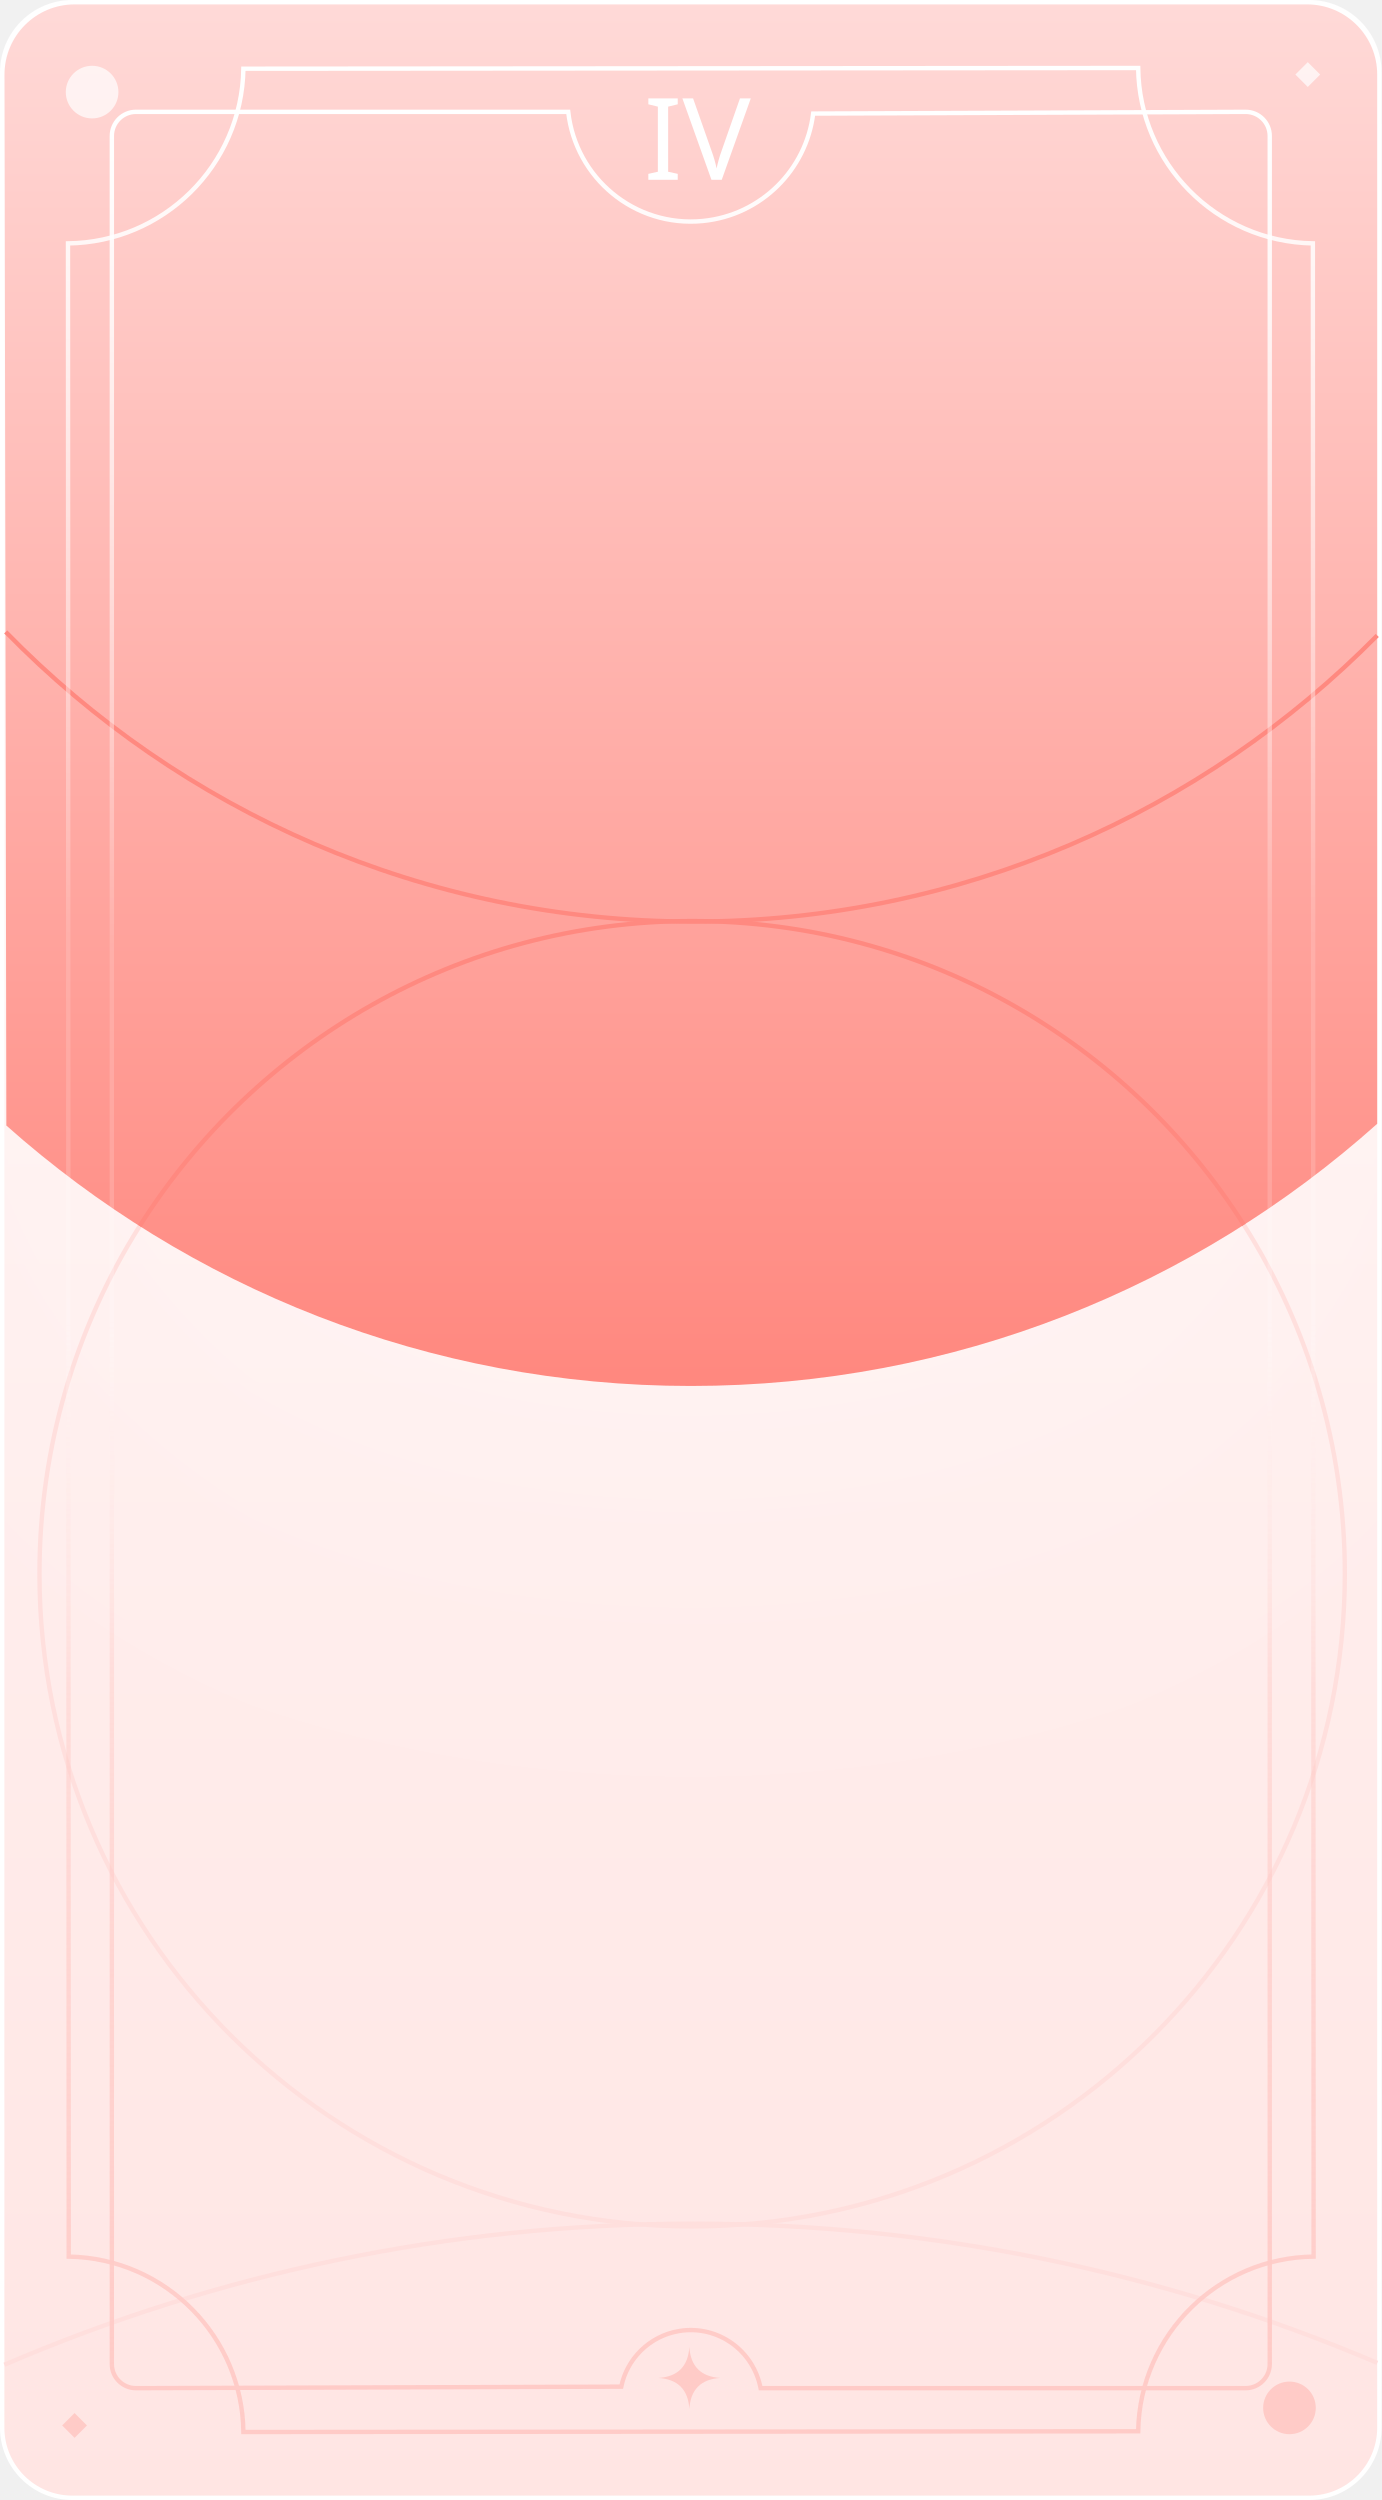
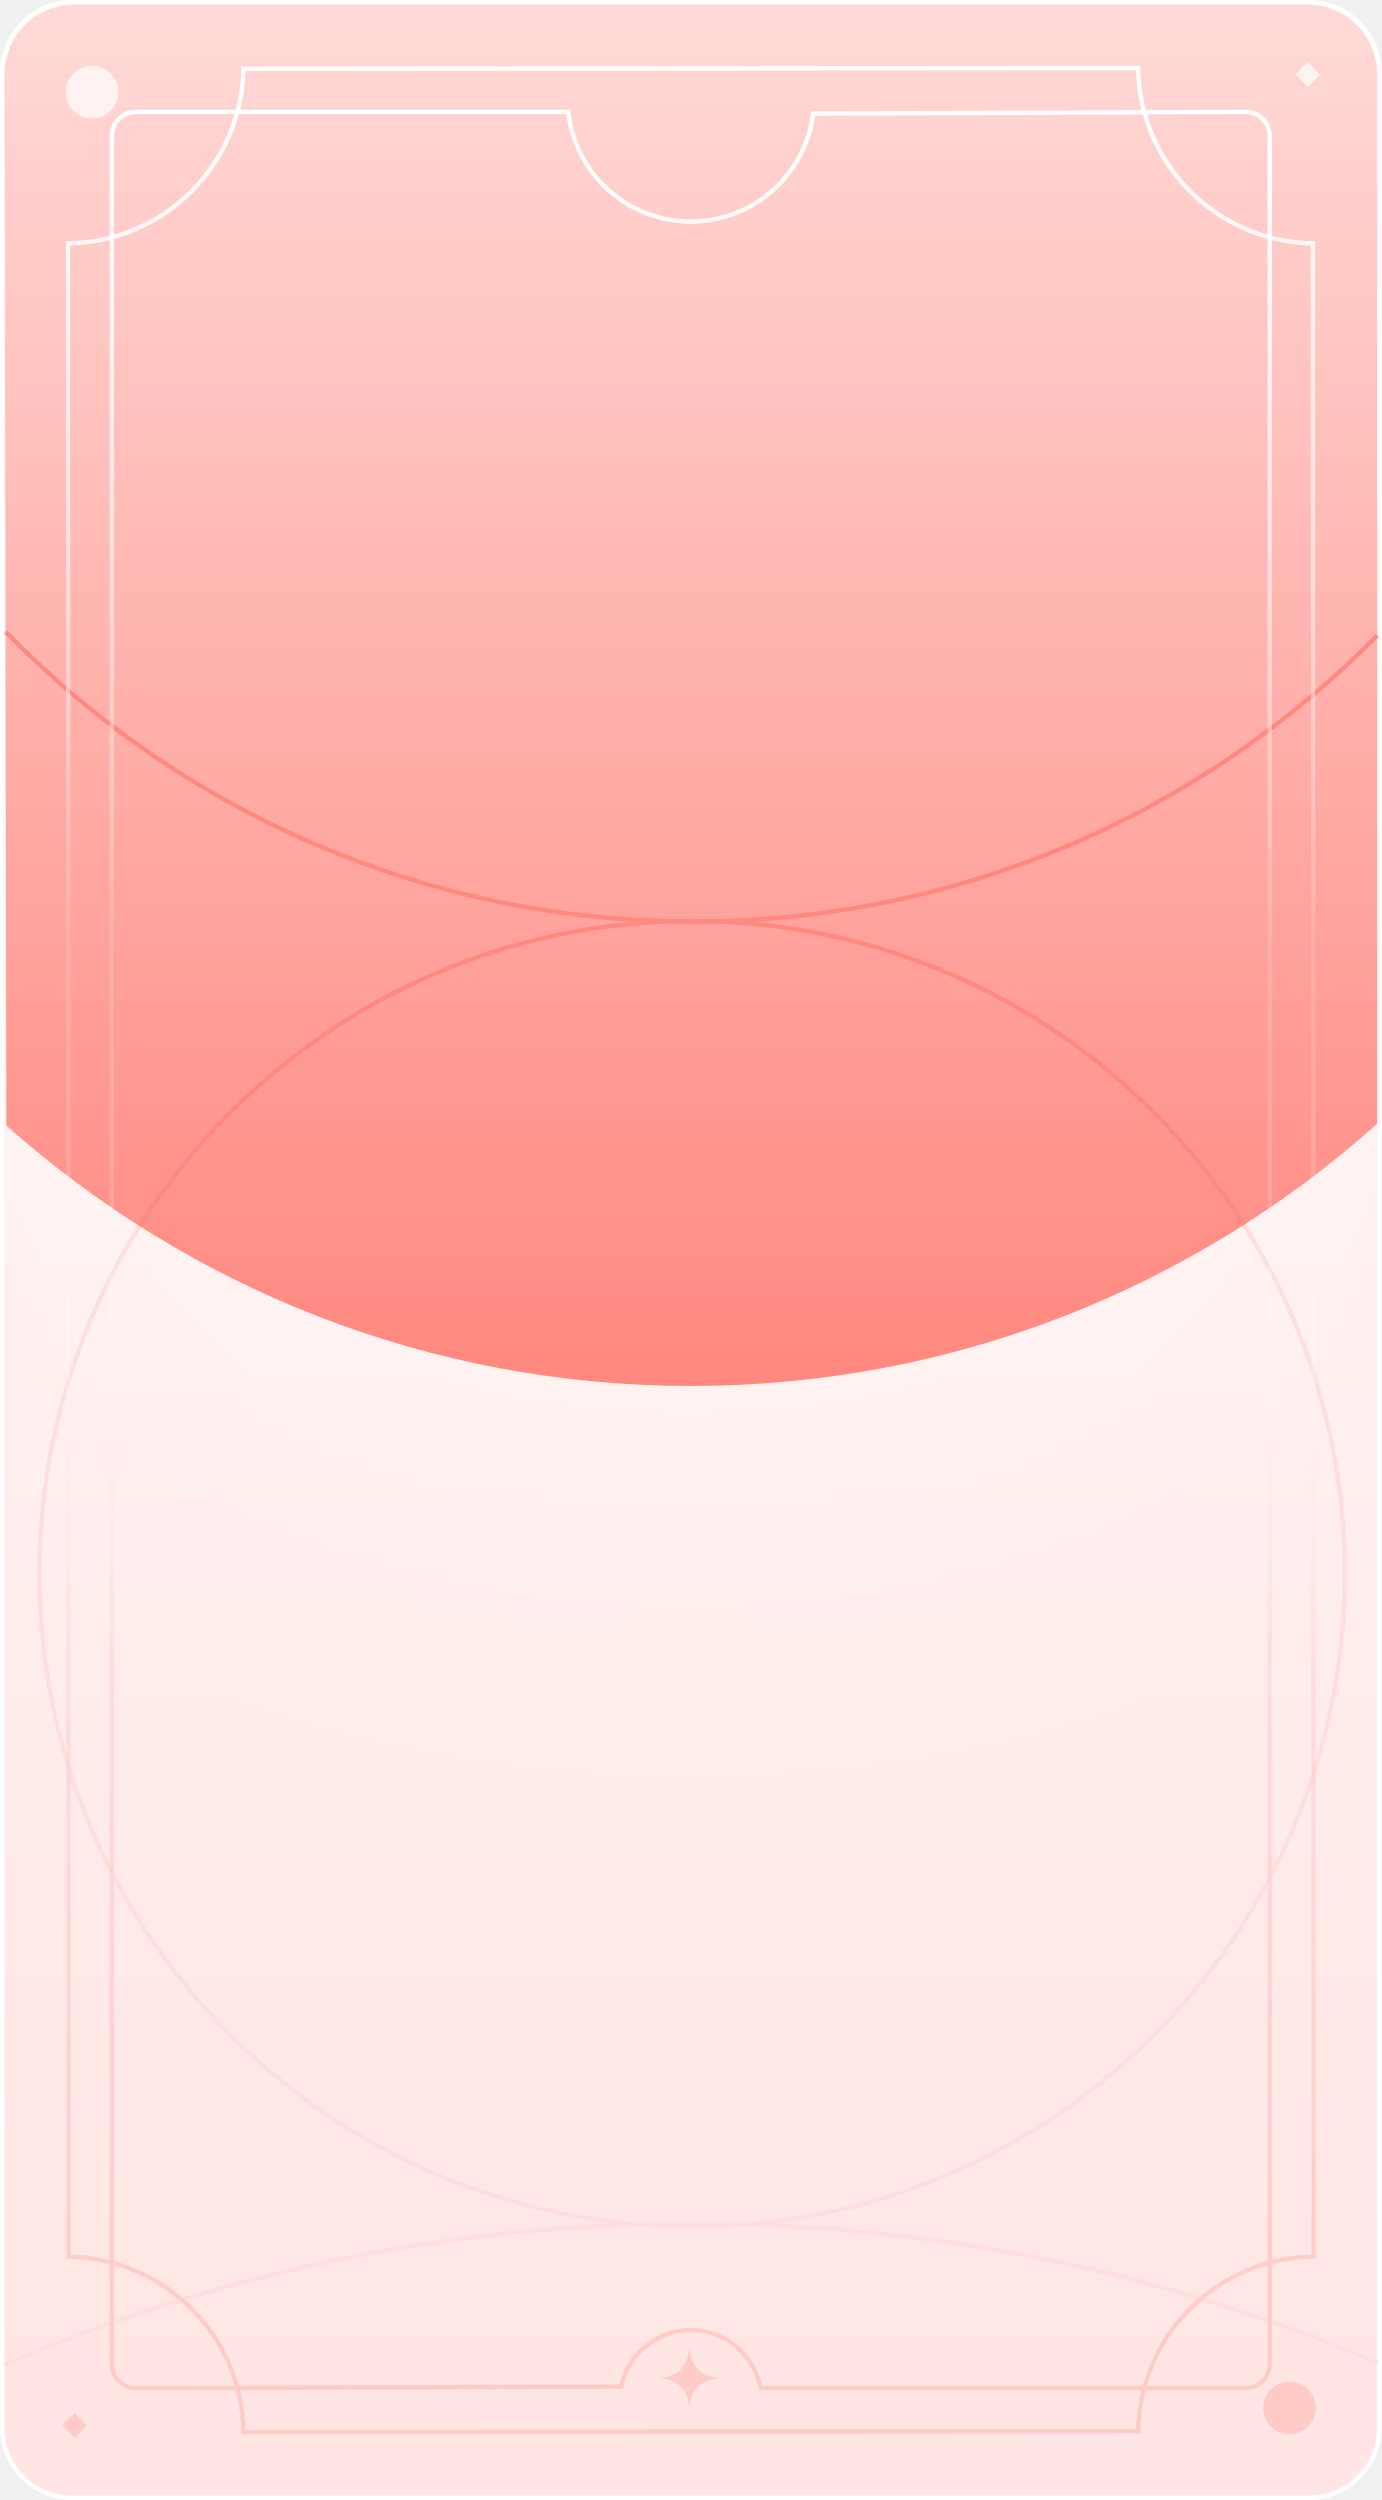
<svg xmlns="http://www.w3.org/2000/svg" xmlns:xlink="http://www.w3.org/1999/xlink" viewBox="0 0 315 570" version="1.1">
  <defs>
    <linearGradient x1="50%" y1="0%" x2="50%" y2="100%" id="linearGradient-1">
      <stop stop-color="#FFFFFF" offset="0%" />
      <stop stop-color="#FFF0EF" offset="48.208%" />
      <stop stop-color="#FFE5E3" offset="100%" />
    </linearGradient>
    <linearGradient x1="50%" y1="0%" x2="50%" y2="100%" id="linearGradient-2">
      <stop stop-color="#FFDAD8" offset="0%" />
      <stop stop-color="#FF877E" offset="100%" />
    </linearGradient>
    <path d="M298,1 C306.837,1 314,8.163 314,17 L314.003,256.225 C272.399,293.409 217.576,316 157.5,316 C97.64,316 42.995,293.571 1.446,256.625 L1.028,17.028 C1.013,8.191 8.163,1.015 17,1 L298,1 Z" id="path-3" />
    <filter x="-107.8%" y="-107.1%" width="315.7%" height="314.3%" filterUnits="objectBoundingBox" id="filter-4">
      <feOffset dx="0" dy="0" in="SourceAlpha" result="shadowOffsetOuter1" />
      <feGaussianBlur stdDeviation="112.5" in="shadowOffsetOuter1" result="shadowBlurOuter1" />
      <feColorMatrix values="0 0 0 0 1   0 0 0 0 1   0 0 0 0 1  0 0 0 0.5 0" type="matrix" in="shadowBlurOuter1" />
    </filter>
    <linearGradient x1="50%" y1="0.412%" x2="50%" y2="100%" id="linearGradient-5">
      <stop stop-color="#FFFFFF" offset="0%" />
      <stop stop-color="#FFFFFF" stop-opacity="0.146" offset="36.189%" />
      <stop stop-color="#FFFFFF" stop-opacity="0.168" offset="52.868%" />
      <stop stop-color="#FFCBC7" stop-opacity="0.45" offset="68.611%" />
      <stop stop-color="#FFCBC7" offset="100%" />
    </linearGradient>
    <linearGradient x1="50%" y1="0.412%" x2="50%" y2="100%" id="linearGradient-6">
      <stop stop-color="#FFFFFF" offset="0%" />
      <stop stop-color="#FFFFFF" stop-opacity="0.146" offset="36.189%" />
      <stop stop-color="#FFFFFF" stop-opacity="0.168" offset="52.868%" />
      <stop stop-color="#FFCBC7" stop-opacity="0.45" offset="68.611%" />
      <stop stop-color="#FFCBC7" offset="100%" />
    </linearGradient>
  </defs>
  <g id="cardChap4" stroke="none" stroke-width="1" fill="none" fill-rule="evenodd">
    <rect id="bg-bottom" stroke="#FFFFFF" fill="url(#linearGradient-1)" x="0.5" y="0.5" width="314" height="569" rx="16" />
    <g id="bg-top">
      <use fill="black" fill-opacity="1" filter="url(#filter-4)" xlink:href="#path-3" />
      <use fill="url(#linearGradient-2)" fill-rule="evenodd" xlink:href="#path-3" />
    </g>
    <g id="cercles" transform="translate(0.99186, 144.077)">
      <path d="M313.026,394.666 C265.117,374.232 212.383,362.923 157.008,362.923 C101.251,362.923 48.172,374.388 0,395.09" id="Path" stroke="#FFDFDD" />
      <path d="M30.84,135.493 L30.699,135.714 C16.322,158.611 8.008,185.702 8.008,214.734 C8.008,296.92 74.633,363.544 156.819,363.544 C239.005,363.544 305.63,296.92 305.63,214.734 C305.63,185.587 297.25,158.397 282.768,135.442 L282.616,135.202" id="Path" stroke="#FFDFDD" />
      <path d="M282.616,135.202 C256.237,93.565 209.756,65.923 156.819,65.923 C103.777,65.923 57.199,93.693 30.848,135.469" id="Path" stroke="#FF8980" />
      <path d="M0.314,0 C40.093,40.743 95.625,66.037 157.065,66.037 C218.096,66.037 273.298,41.078 313.021,0.81" id="Path" stroke="#FF8980" />
    </g>
    <path d="M259.503,15.5 C259.634,26.364 264.044,36.199 271.125,43.399 C278.327,50.72 288.292,55.316 299.334,55.495 L299.334,55.495 L299.5,514.503 C288.636,514.634 278.801,519.044 271.601,526.125 C264.28,533.327 259.684,543.292 259.505,554.334 L259.505,554.334 L55.497,554.5 C55.366,543.636 50.956,533.801 43.875,526.601 C36.673,519.28 26.708,514.684 15.666,514.505 L15.666,514.505 L15.5,55.497 C26.364,55.366 36.199,50.956 43.399,43.875 C50.72,36.673 55.316,26.708 55.495,15.666 L55.495,15.666 Z" id="cadre-ext" stroke="url(#linearGradient-5)" />
    <path d="M129.55,25.5 C130.415,33.08 134.191,39.618 139.64,44.108 C145.206,48.694 152.515,51.143 160.25,50.383 C166.875,49.732 172.813,46.805 177.276,42.39 C181.644,38.07 184.6,32.325 185.404,25.896 L185.404,25.896 L284,25.5 C285.519,25.5 286.894,26.116 287.889,27.111 C288.884,28.106 289.5,29.481 289.5,31 L289.5,31 L289.5,539 C289.5,540.519 288.884,541.894 287.889,542.889 C286.894,543.884 285.519,544.5 284,544.5 L284,544.5 L173.418,544.5 C172.584,540.206 170.176,536.638 166.914,534.291 C163.531,531.858 159.229,530.736 154.81,531.481 C151.441,532.048 148.435,533.641 146.119,535.93 C143.894,538.128 142.306,540.969 141.645,544.158 L141.645,544.158 L31,544.5 C29.481,544.5 28.106,543.884 27.111,542.889 C26.116,541.894 25.5,540.519 25.5,539 L25.5,539 L25.5,31 C25.5,29.481 26.116,28.106 27.111,27.111 C28.106,26.116 29.481,25.5 31,25.5 L31,25.5 Z" id="cadre-int" stroke="url(#linearGradient-6)" />
    <g id="fioritures" transform="translate(14.17157, 14.17157)">
      <rect id="Rectangle" fill-opacity="0.7" fill="#FFFFFF" transform="translate(284, 2.828427) rotate(45) translate(-284, -2.828427) " x="282" y="0.828" width="4" height="4" />
      <rect id="Rectangle" fill="#FFCBC7" transform="translate(2.828427, 538.8284) rotate(45) translate(-2.828427, -538.8284) " x="0.828" y="536.828" width="4" height="4" />
      <path d="M143,530.796 C141.333,530.796 139.667,531.531 138,533 C139.469,531.333 140.204,529.667 140.204,528 C140.204,526.333 139.469,524.667 138,523 C139.667,524.469 141.333,525.204 143,525.204 C144.667,525.204 146.333,524.469 148,523 C146.531,524.667 145.796,526.333 145.796,528 C145.796,529.667 146.531,531.333 148,533 C146.333,531.531 144.667,530.796 143,530.796 Z" id="Star" fill="#FFCBC7" transform="translate(143, 528) rotate(45) translate(-143, -528) " />
      <circle id="Oval" fill-opacity="0.7" fill="#FFFFFF" cx="6.828" cy="6.828" r="6" />
      <circle id="Oval" fill="#FFCBC7" cx="279.828" cy="534.828" r="6" />
    </g>
-     <text id="IV" font-family="NewYork" font-size="26" font-weight="normal" fill="#FFFFFF">
-       <tspan x="146.775" y="41">IV</tspan>
-     </text>
  </g>
</svg>
